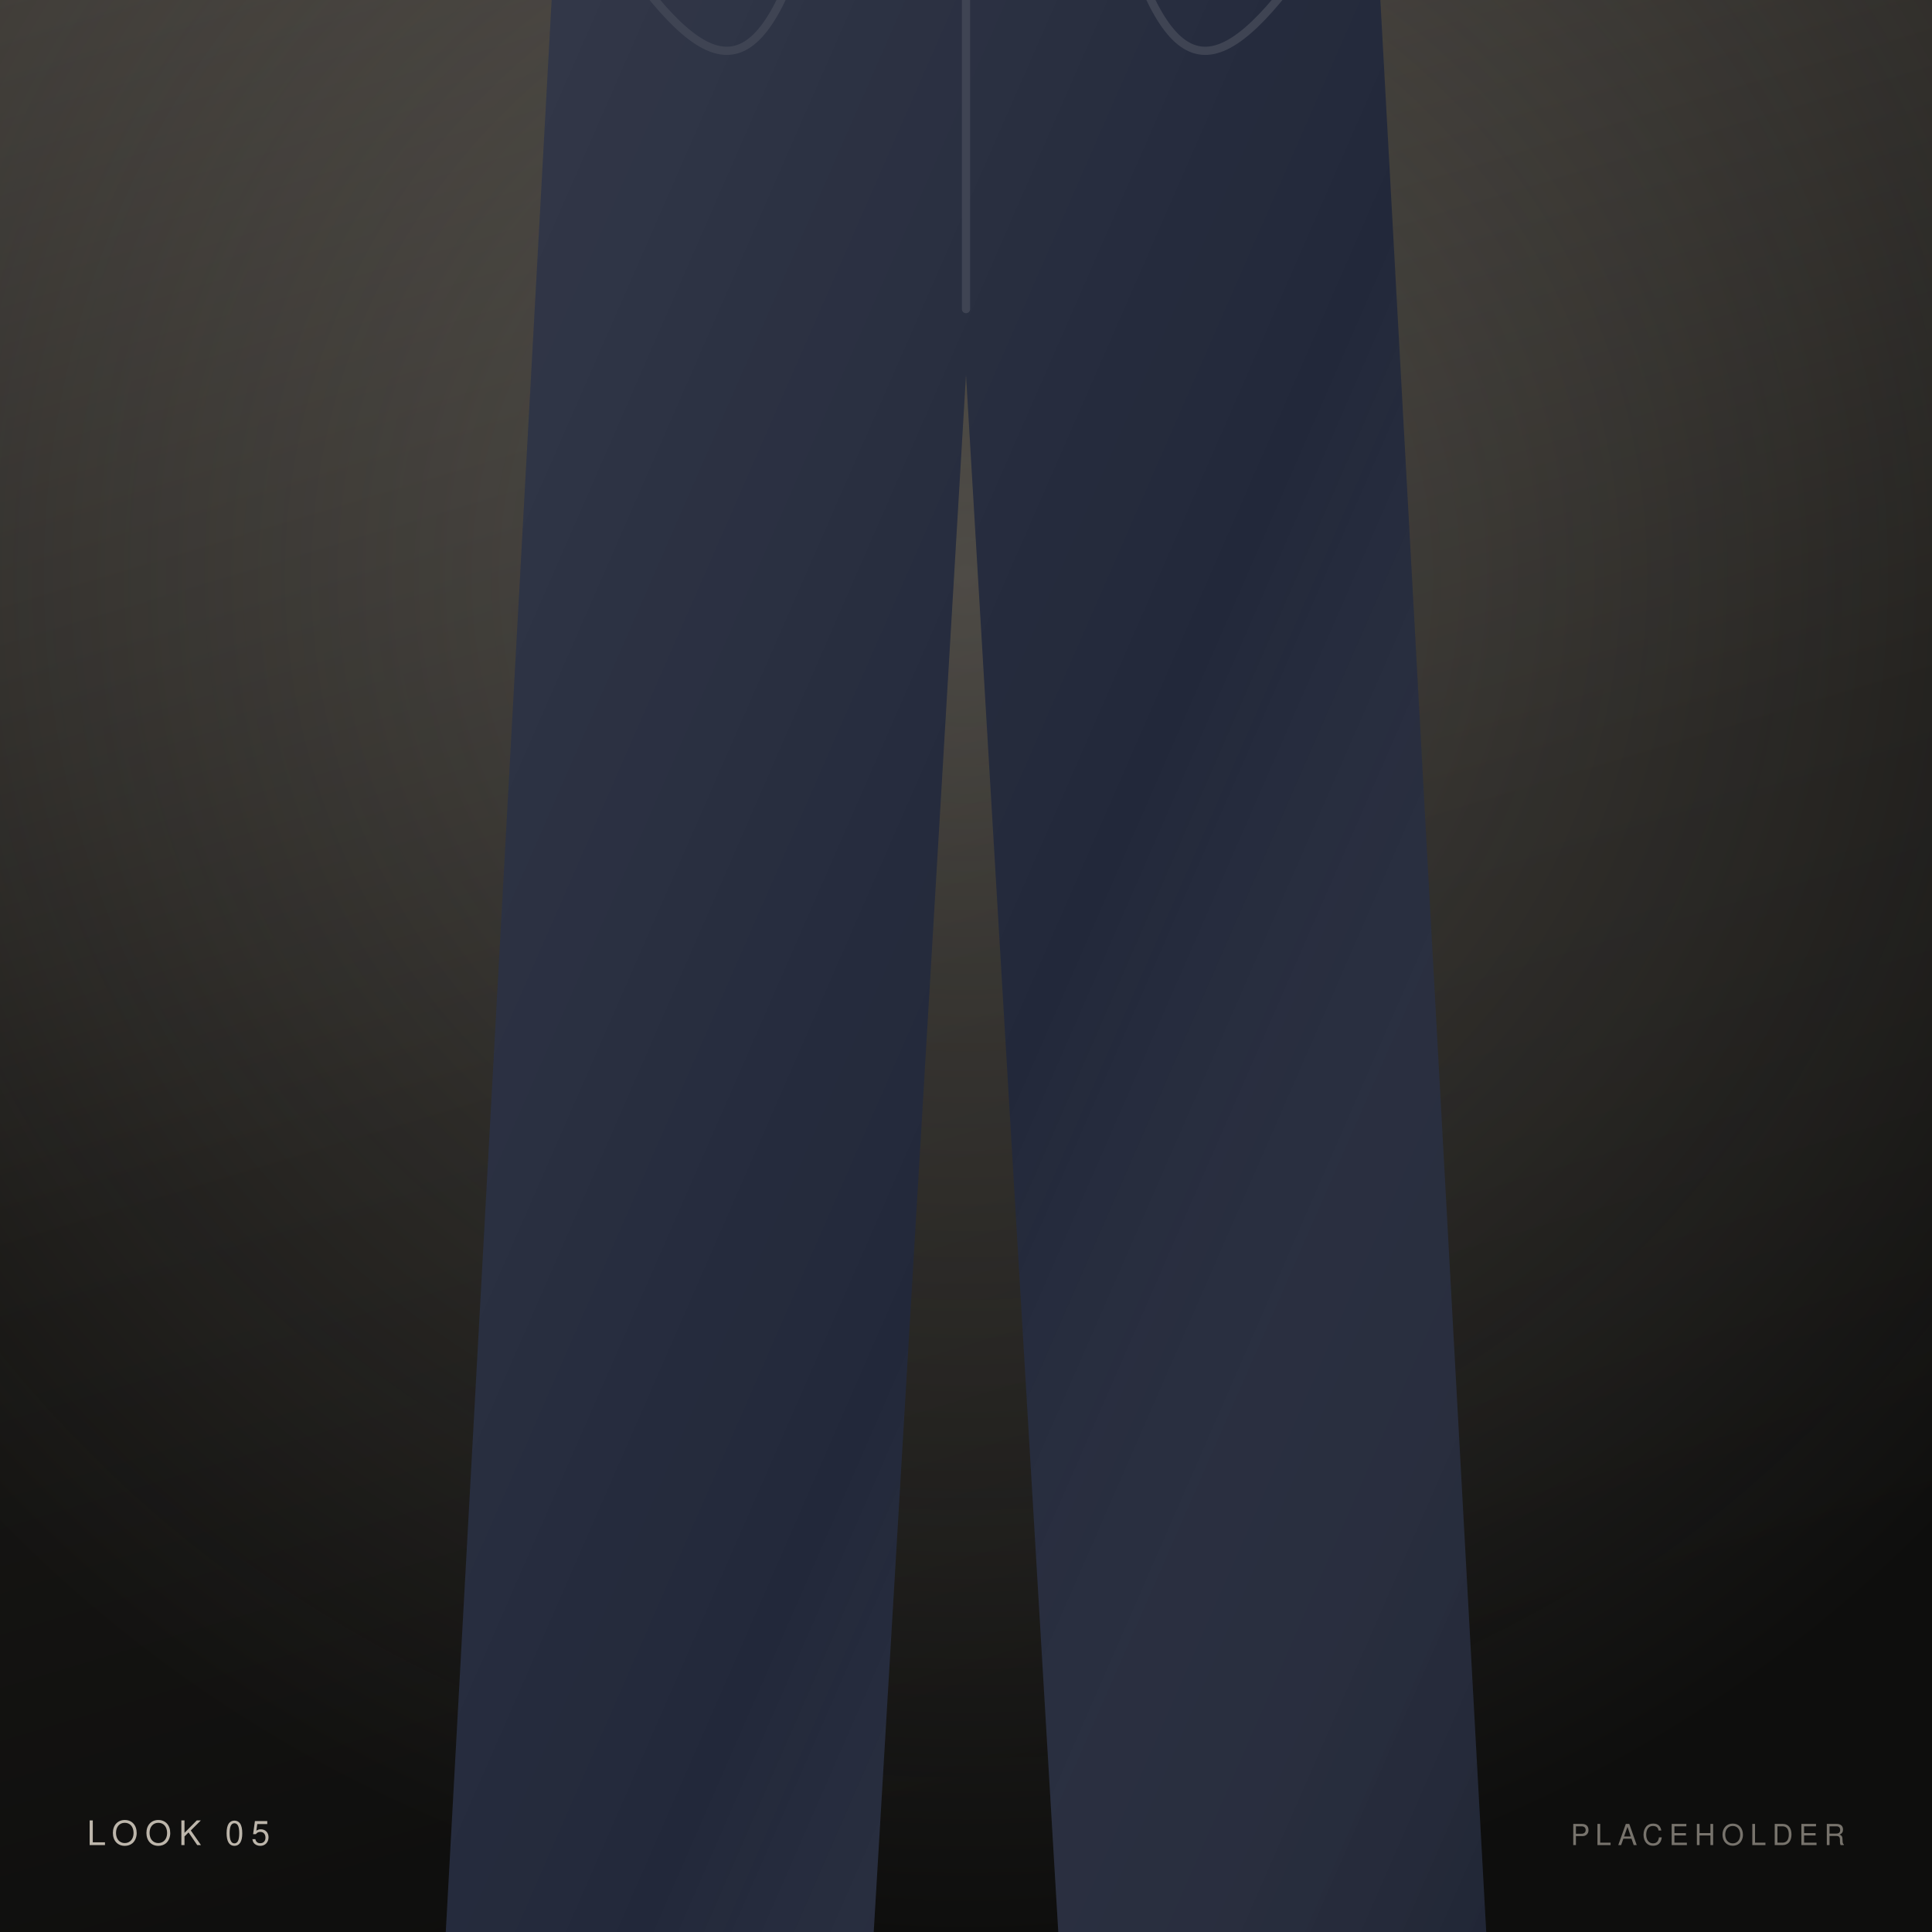
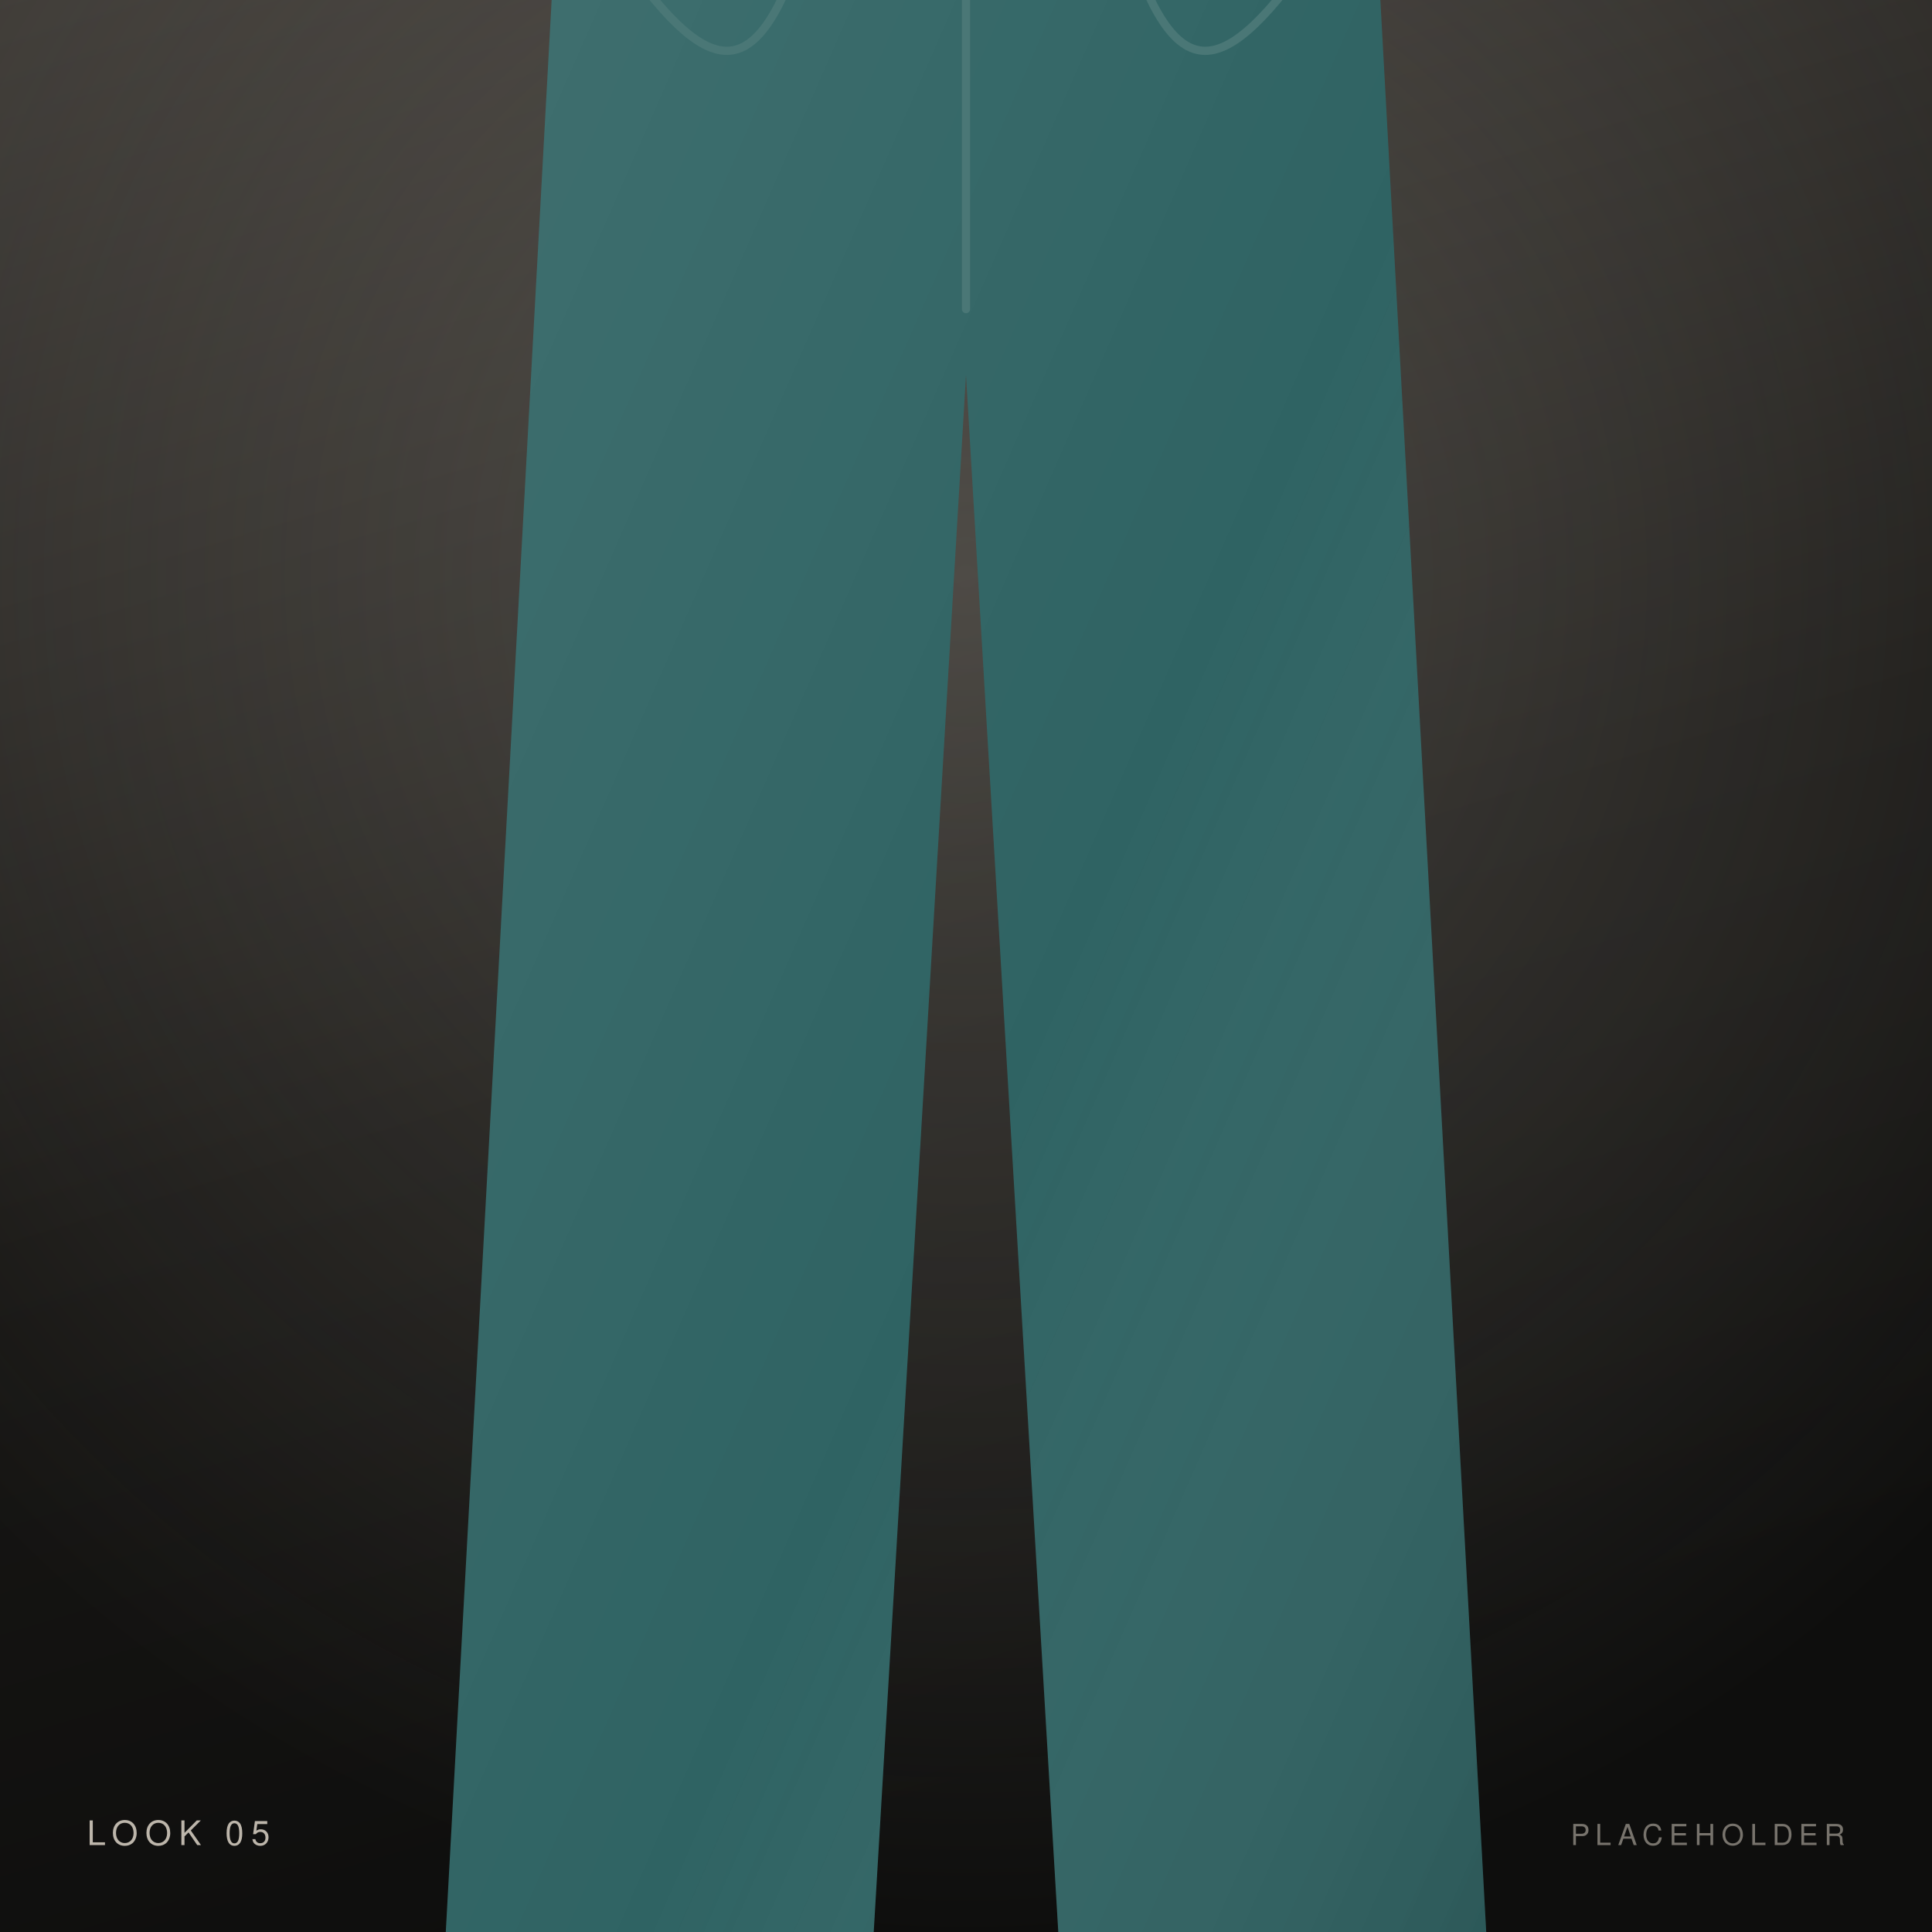
- <svg xmlns="http://www.w3.org/2000/svg" viewBox="0 0 800 800" width="800" height="800" role="img" aria-label="Detail of selvedge denim hem">
+ <svg xmlns="http://www.w3.org/2000/svg" viewBox="0 0 800 800" width="800" height="800" role="img" aria-label="Detail of teal python-print denim">
  <defs>
    <linearGradient id="bg" x1="0" y1="0" x2=".3" y2="1">
      <stop offset="0" stop-color="#3b3834" />
      <stop offset=".6" stop-color="#171614" />
      <stop offset="1" stop-color="#0e0e0d" />
    </linearGradient>
    <radialGradient id="light" cx="0.5" cy=".3" r=".7">
      <stop offset="0" stop-color="#bdb6ab" stop-opacity=".28" />
      <stop offset="1" stop-color="#bdb6ab" stop-opacity="0" />
    </radialGradient>
    <linearGradient id="shade-e" x1="0" y1="0" x2="1" y2="1">
      <stop offset="0" stop-color="#fff" stop-opacity=".09" />
      <stop offset=".55" stop-color="#fff" stop-opacity="0" />
      <stop offset="1" stop-color="#000" stop-opacity=".16" />
    </linearGradient>
  </defs>
  <rect width="800" height="800" fill="url(#bg)" />
  <rect width="800" height="800" fill="url(#light)" />
  <g transform="translate(-144.0 -307.2) scale(1.36)">
    <g transform="translate(0 0)">
      <g>
-         <path d="M278 150 H522 L562 880 H432 L400 340 L368 880 H238 Z" fill="#22283a" />
+         <path d="M278 150 H522 L562 880 H432 L400 340 L368 880 H238 Z" fill="#2f6363" />
        <path d="M278 150 H522 L562 880 H432 L400 340 L368 880 H238 Z" fill="url(#shade-e)" />
-         <path d="M281 196 H519" fill="none" stroke="#3f4453" stroke-width="2.5" stroke-linejoin="round" stroke-linecap="round" />
-         <path d="M400 196 V320" fill="none" stroke="#3f4453" stroke-width="2.5" stroke-linejoin="round" stroke-linecap="round" />
-         <path d="M290 205 C320 250 335 255 350 210" fill="none" stroke="#3f4453" stroke-width="2.5" stroke-linejoin="round" stroke-linecap="round" />
-         <path d="M510 205 C480 250 465 255 450 210" fill="none" stroke="#3f4453" stroke-width="2.5" stroke-linejoin="round" stroke-linecap="round" />
+         <path d="M281 196 H519" fill="none" stroke="#4a7776" stroke-width="2.5" stroke-linejoin="round" stroke-linecap="round" />
+         <path d="M400 196 V320" fill="none" stroke="#4a7776" stroke-width="2.5" stroke-linejoin="round" stroke-linecap="round" />
+         <path d="M290 205 C320 250 335 255 350 210" fill="none" stroke="#4a7776" stroke-width="2.5" stroke-linejoin="round" stroke-linecap="round" />
+         <path d="M510 205 C480 250 465 255 450 210" fill="none" stroke="#4a7776" stroke-width="2.5" stroke-linejoin="round" stroke-linecap="round" />
      </g>
    </g>
  </g>
  <g font-family="Helvetica, Arial, sans-serif" fill="#bdb6ab">
    <text x="36" y="764" font-size="14" letter-spacing="3">LOOK 05</text>
    <text x="764" y="764" font-size="12" letter-spacing="2.5" text-anchor="end" opacity=".6">PLACEHOLDER</text>
  </g>
</svg>
